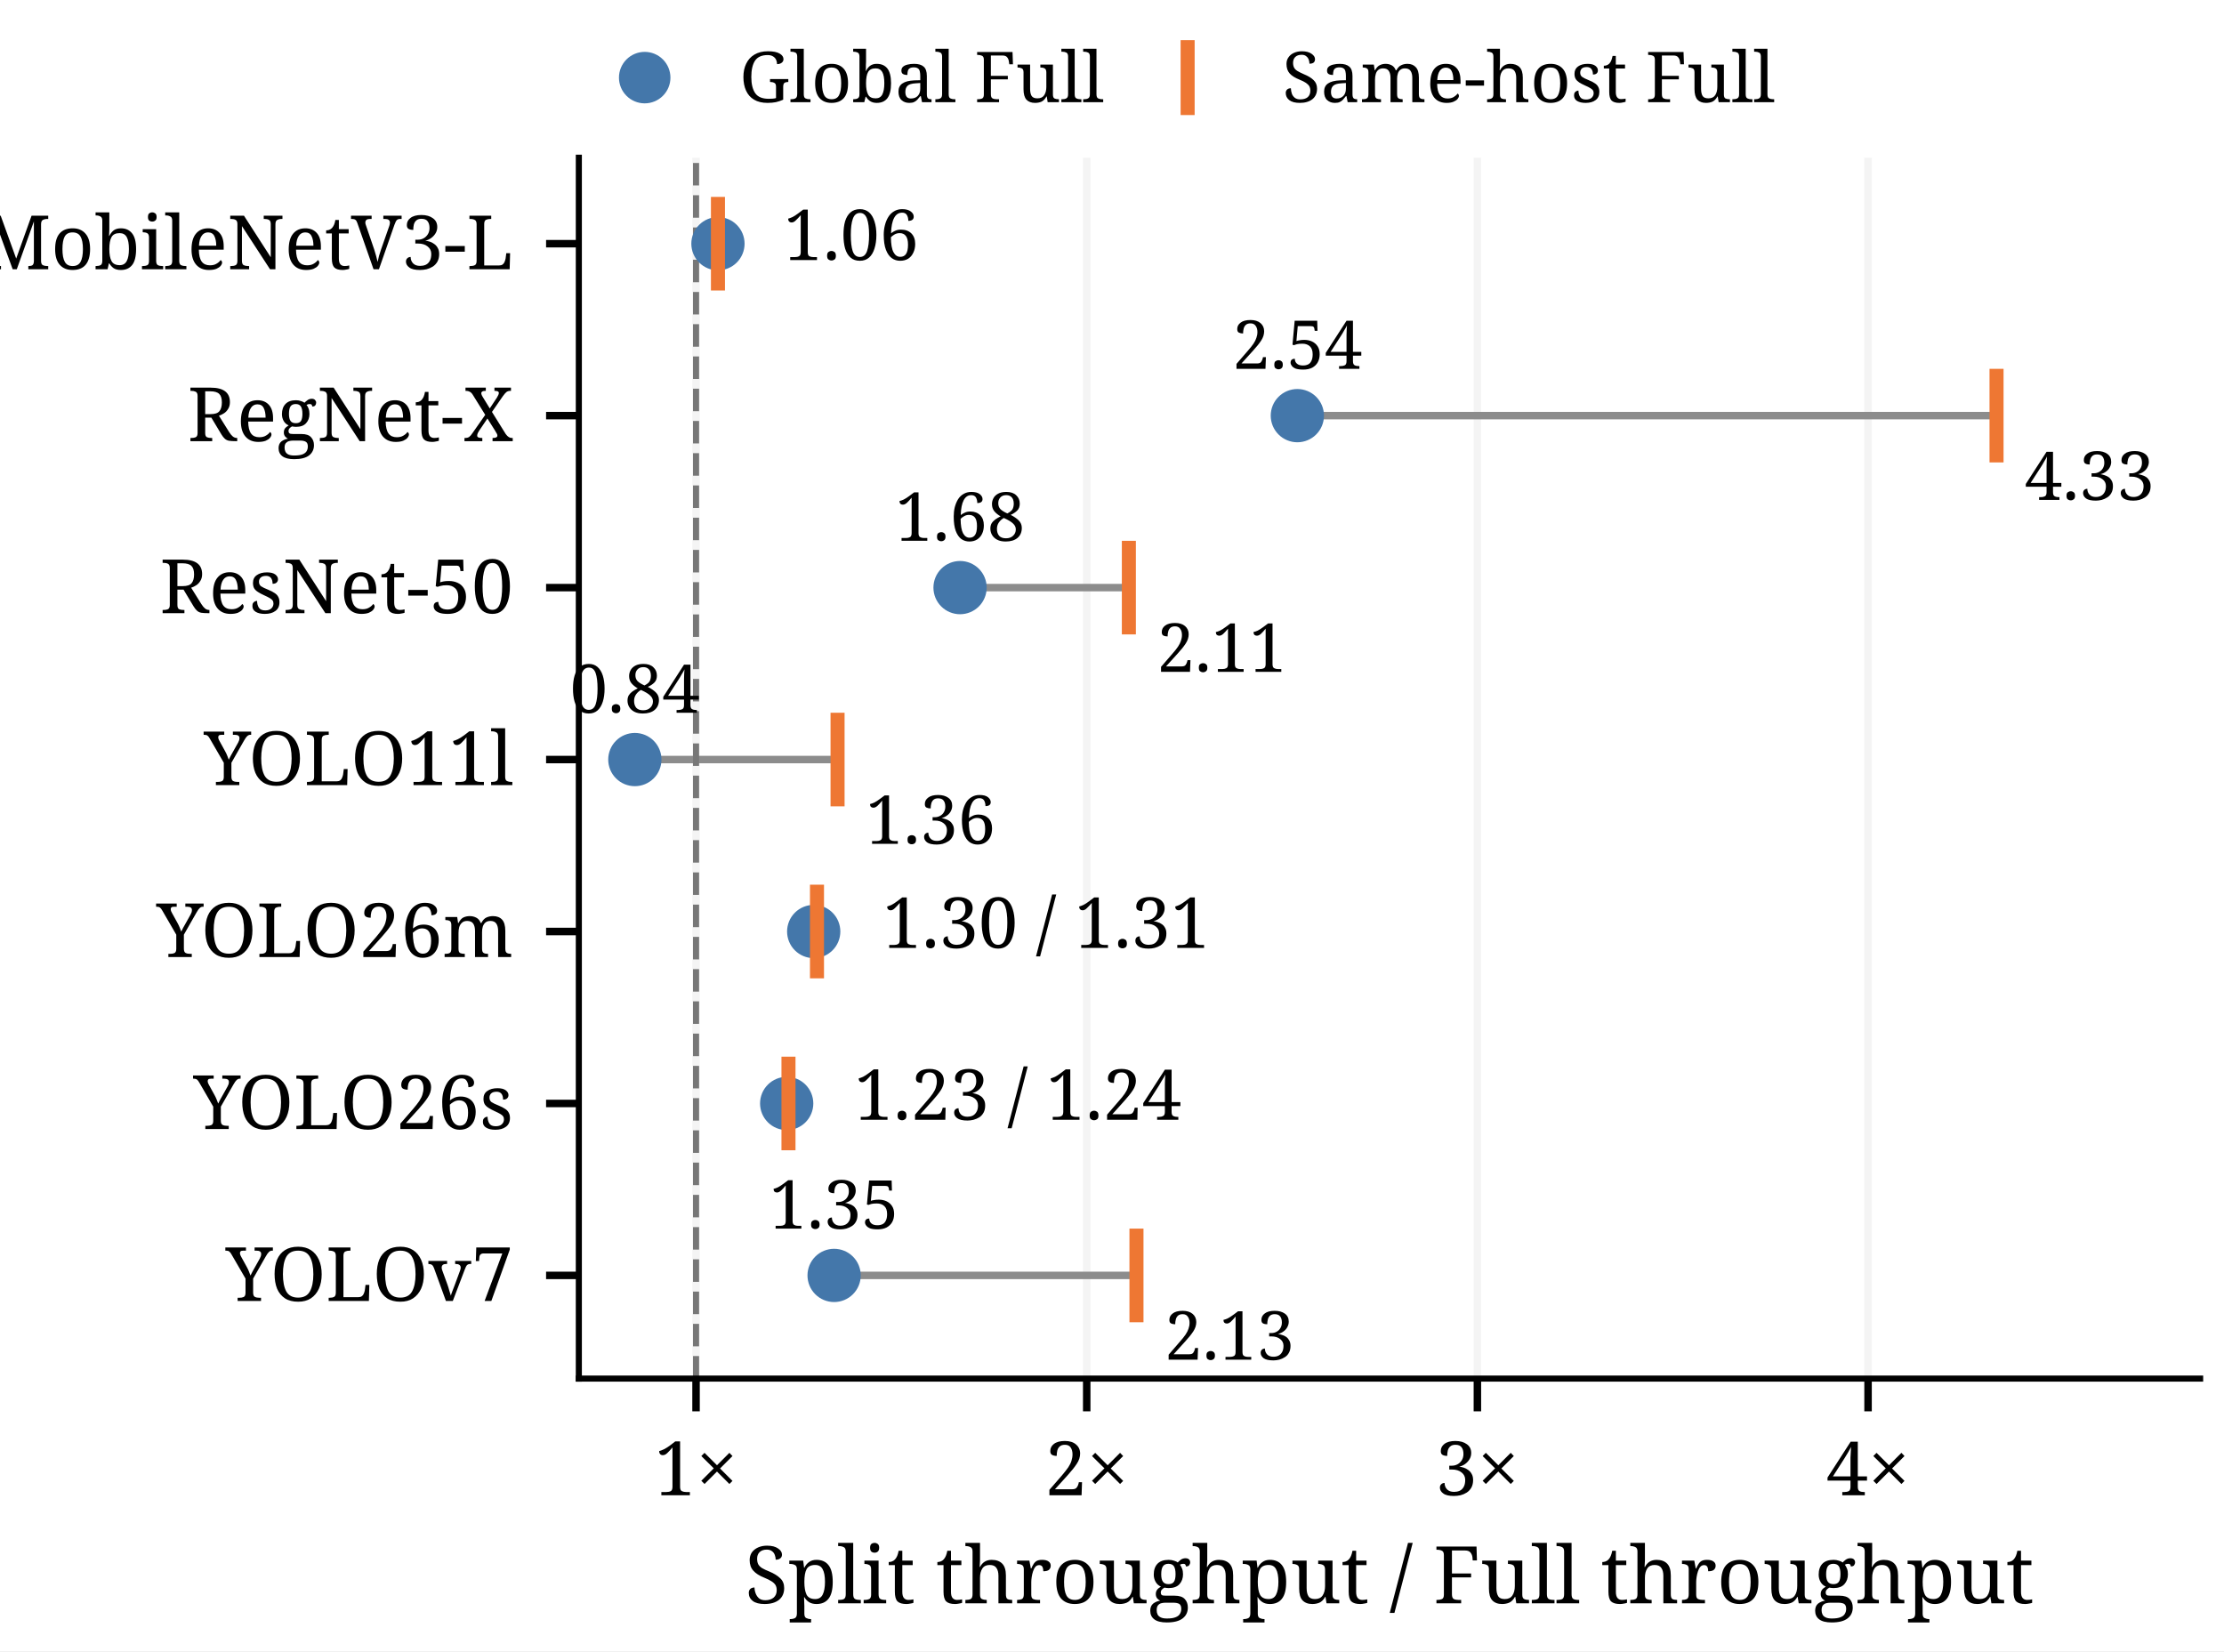
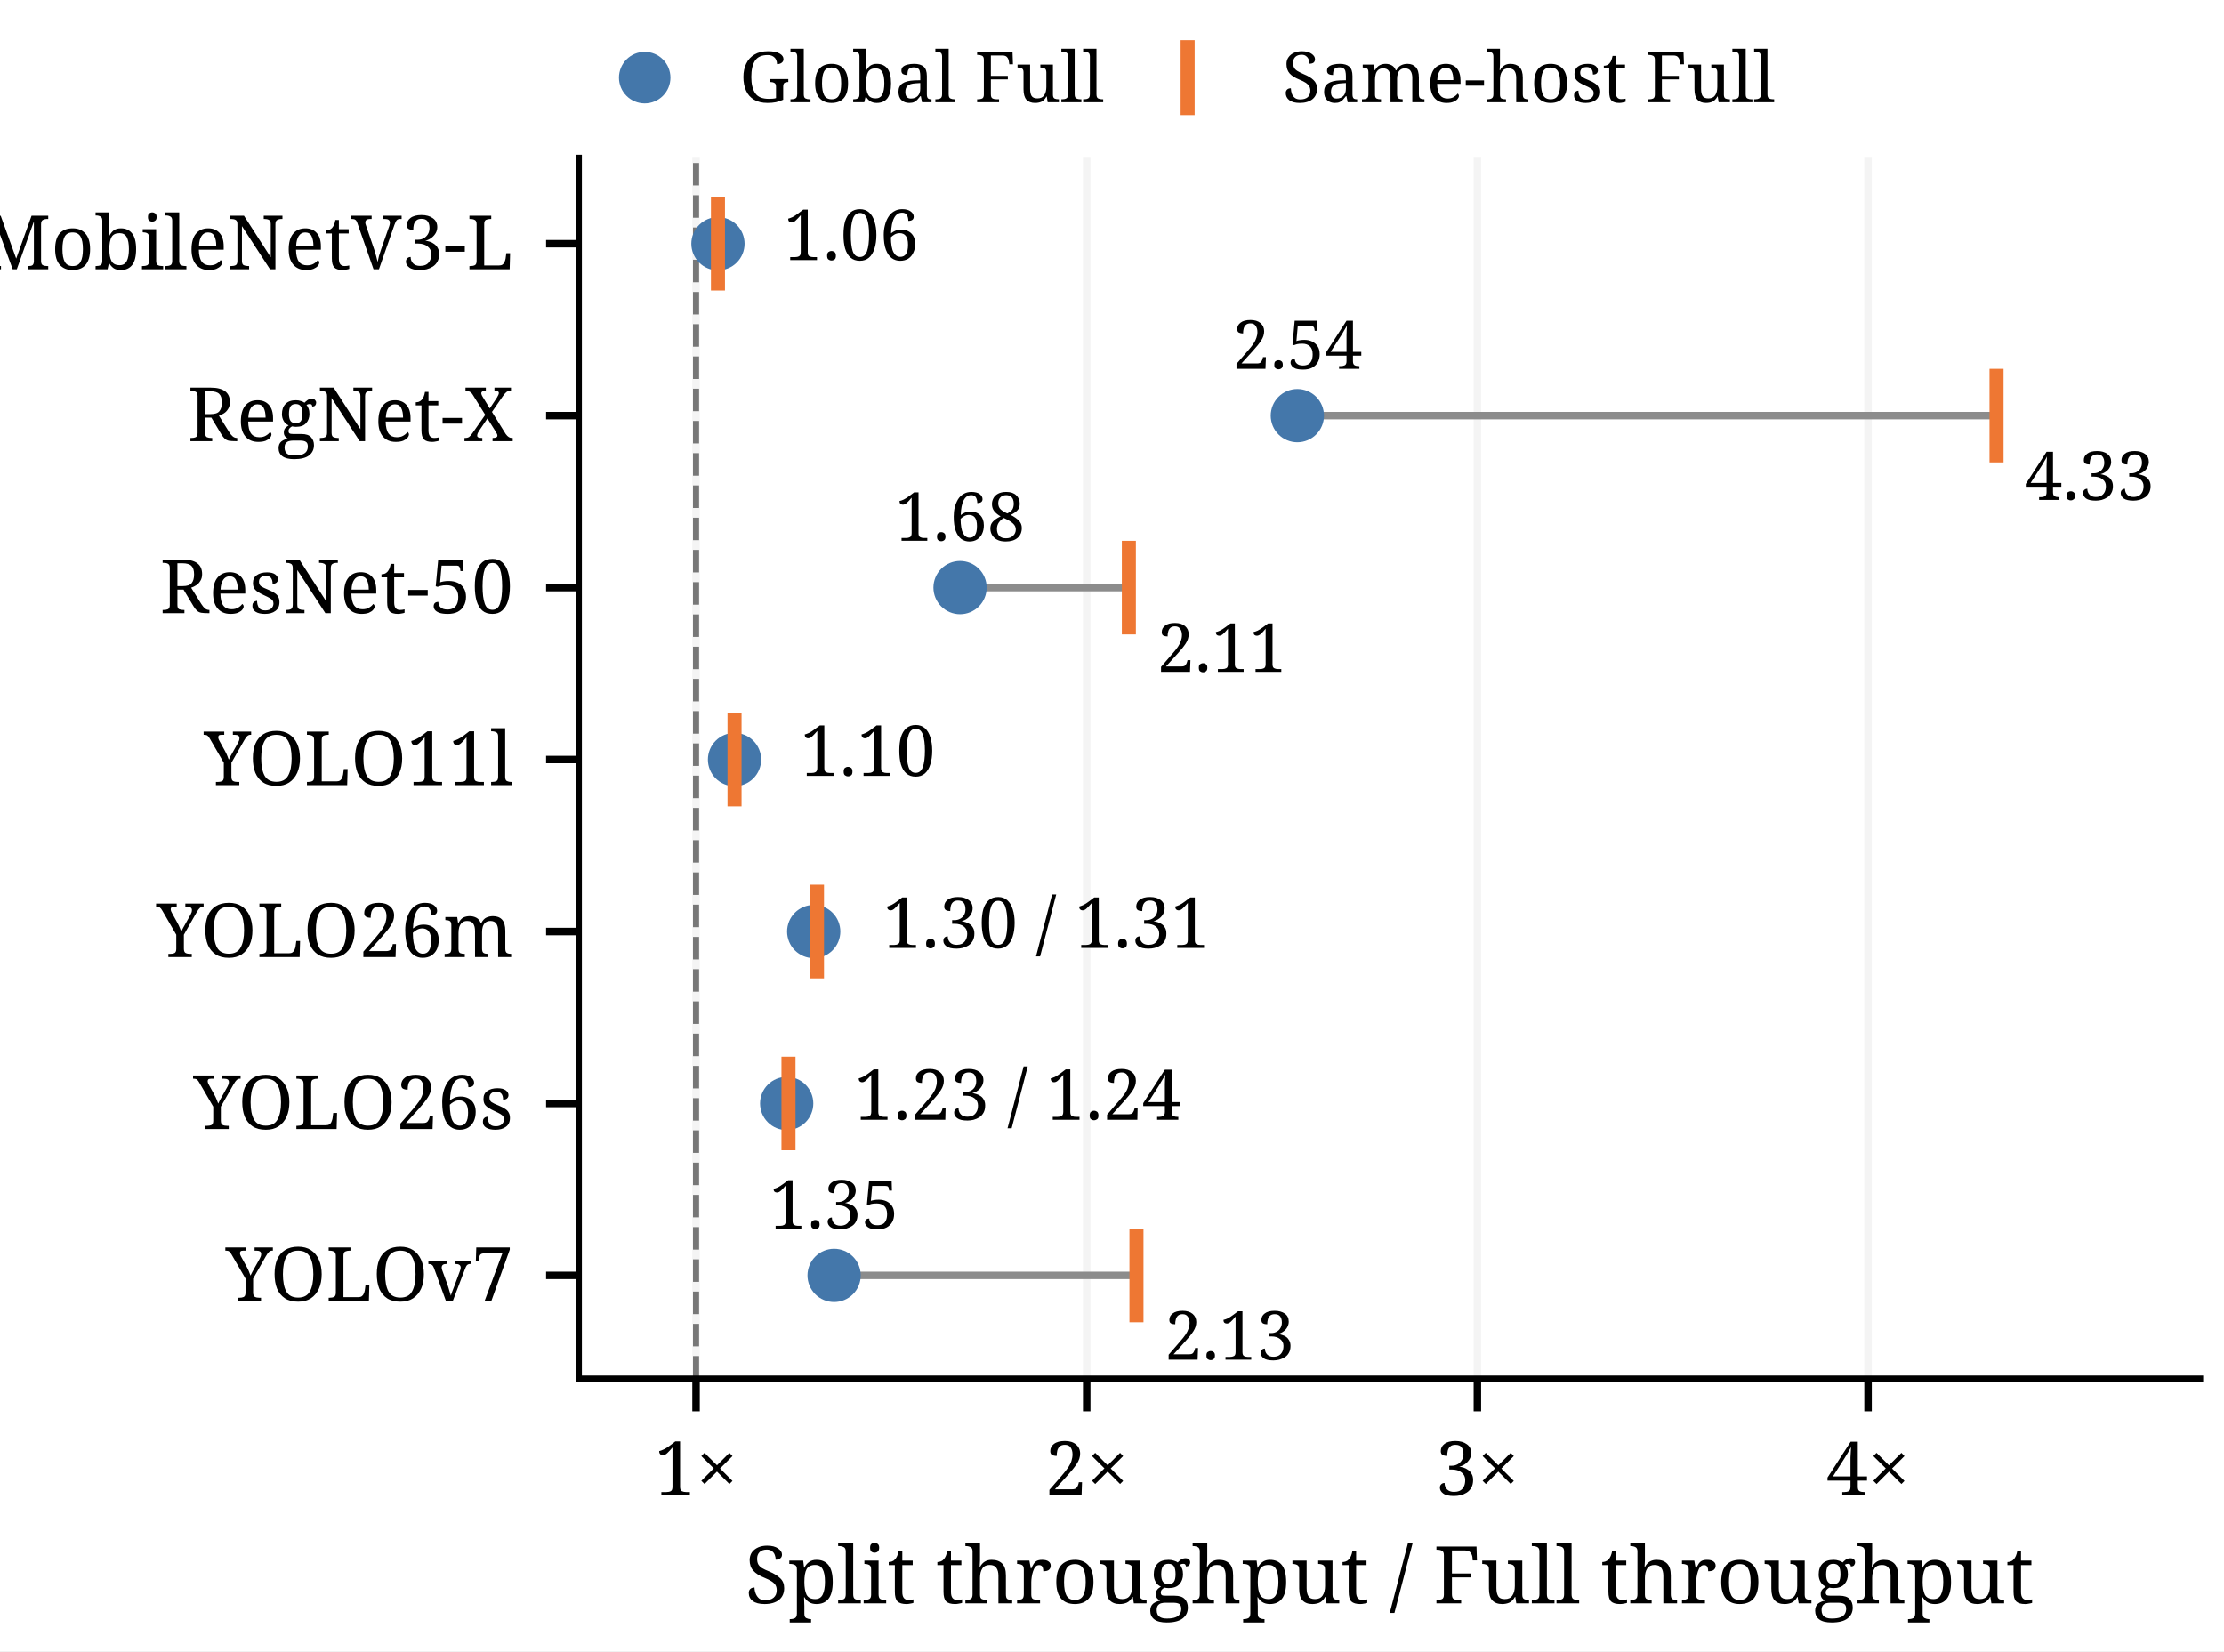
<svg xmlns="http://www.w3.org/2000/svg" xmlns:xlink="http://www.w3.org/1999/xlink" width="237.6pt" height="176.4pt" viewBox="0 0 237.6 176.4" version="1.1">
  <defs>
    <style type="text/css">*{stroke-linejoin: round; stroke-linecap: butt}</style>
  </defs>
  <g id="figure_1">
    <g id="patch_1">
      <path d="M 0 176.4  L 237.6 176.4  L 237.6 0  L 0 0  z " style="fill: #ffffff" />
    </g>
    <g id="axes_1">
      <g id="patch_2">
        <path d="M 61.84 147.28  L 235.05 147.28  L 235.05 16.85  L 61.84 16.85  z " style="fill: #ffffff" />
      </g>
      <g id="matplotlib.axis_1">
        <g id="xtick_1">
          <g id="line2d_1">
            <path d="M 74.361 147.28  L 74.361 16.85  " clip-path="url(#pca89e7f150)" style="fill: none; stroke: #b0b0b0; stroke-opacity: 0.13; stroke-width: 0.8; stroke-linecap: square" />
          </g>
          <g id="line2d_2">
            <defs>
              <path id="m5aab3f3cba" d="M 0 0  L 0 3.5  " style="stroke: #000000; stroke-width: 0.8" />
            </defs>
            <g>
              <use xlink:href="#m5aab3f3cba" x="74.361" y="147.28" style="stroke: #000000; stroke-width: 0.8" />
            </g>
          </g>
          <g id="text_1">
            <text style="font-size: 8px; font-family: 'STIXGeneral', serif; text-anchor: middle" x="74.361" y="159.744" transform="rotate(-0 74.3612 159.7438)">1×</text>
          </g>
        </g>
        <g id="xtick_2">
          <g id="line2d_3">
            <path d="M 116.099 147.28  L 116.099 16.85  " clip-path="url(#pca89e7f150)" style="fill: none; stroke: #b0b0b0; stroke-opacity: 0.13; stroke-width: 0.8; stroke-linecap: square" />
          </g>
          <g id="line2d_4">
            <g>
              <use xlink:href="#m5aab3f3cba" x="116.099" y="147.28" style="stroke: #000000; stroke-width: 0.8" />
            </g>
          </g>
          <g id="text_2">
            <text style="font-size: 8px; font-family: 'STIXGeneral', serif; text-anchor: middle" x="116.099" y="159.744" transform="rotate(-0 116.0986 159.7438)">2×</text>
          </g>
        </g>
        <g id="xtick_3">
          <g id="line2d_5">
            <path d="M 157.836 147.28  L 157.836 16.85  " clip-path="url(#pca89e7f150)" style="fill: none; stroke: #b0b0b0; stroke-opacity: 0.13; stroke-width: 0.8; stroke-linecap: square" />
          </g>
          <g id="line2d_6">
            <g>
              <use xlink:href="#m5aab3f3cba" x="157.836" y="147.28" style="stroke: #000000; stroke-width: 0.8" />
            </g>
          </g>
          <g id="text_3">
            <text style="font-size: 8px; font-family: 'STIXGeneral', serif; text-anchor: middle" x="157.836" y="159.744" transform="rotate(-0 157.8359 159.7438)">3×</text>
          </g>
        </g>
        <g id="xtick_4">
          <g id="line2d_7">
            <path d="M 199.573 147.28  L 199.573 16.85  " clip-path="url(#pca89e7f150)" style="fill: none; stroke: #b0b0b0; stroke-opacity: 0.13; stroke-width: 0.8; stroke-linecap: square" />
          </g>
          <g id="line2d_8">
            <g>
              <use xlink:href="#m5aab3f3cba" x="199.573" y="147.28" style="stroke: #000000; stroke-width: 0.8" />
            </g>
          </g>
          <g id="text_4">
            <text style="font-size: 8px; font-family: 'STIXGeneral', serif; text-anchor: middle" x="199.573" y="159.744" transform="rotate(-0 199.5733 159.7438)">4×</text>
          </g>
        </g>
        <g id="text_5">
          <text style="font-size: 8.5px; font-family: 'STIXGeneral', serif; text-anchor: middle" x="148.445" y="171.285" transform="rotate(-0 148.445 171.2852)">Split throughput / Full throughput</text>
        </g>
      </g>
      <g id="matplotlib.axis_2">
        <g id="ytick_1">
          <g id="line2d_9">
            <defs>
              <path id="m6e11c9a4c9" d="M 0 0  L -3.5 0  " style="stroke: #000000; stroke-width: 0.8" />
            </defs>
            <g>
              <use xlink:href="#m6e11c9a4c9" x="61.84" y="26.035" style="stroke: #000000; stroke-width: 0.8" />
            </g>
          </g>
          <g id="text_6">
            <text style="font-size: 8px; font-family: 'STIXGeneral', serif; text-anchor: end" x="54.84" y="28.767" transform="rotate(-0 54.84 28.76665)">MobileNetV3-L</text>
          </g>
        </g>
        <g id="ytick_2">
          <g id="line2d_10">
            <g>
              <use xlink:href="#m6e11c9a4c9" x="61.84" y="44.405" style="stroke: #000000; stroke-width: 0.8" />
            </g>
          </g>
          <g id="text_7">
            <text style="font-size: 8px; font-family: 'STIXGeneral', serif; text-anchor: end" x="54.84" y="47.133" transform="rotate(-0 54.84 47.13339)">RegNet-X</text>
          </g>
        </g>
        <g id="ytick_3">
          <g id="line2d_11">
            <g>
              <use xlink:href="#m6e11c9a4c9" x="61.84" y="62.776" style="stroke: #000000; stroke-width: 0.8" />
            </g>
          </g>
          <g id="text_8">
            <text style="font-size: 8px; font-family: 'STIXGeneral', serif; text-anchor: end" x="54.84" y="65.508" transform="rotate(-0 54.84 65.50763)">ResNet-50</text>
          </g>
        </g>
        <g id="ytick_4">
          <g id="line2d_12">
            <g>
              <use xlink:href="#m6e11c9a4c9" x="61.84" y="81.146" style="stroke: #000000; stroke-width: 0.8" />
            </g>
          </g>
          <g id="text_9">
            <text style="font-size: 8px; font-family: 'STIXGeneral', serif; text-anchor: end" x="54.84" y="83.878" transform="rotate(-0 54.84 83.87812)">YOLO11l</text>
          </g>
        </g>
        <g id="ytick_5">
          <g id="line2d_13">
            <g>
              <use xlink:href="#m6e11c9a4c9" x="61.84" y="99.517" style="stroke: #000000; stroke-width: 0.8" />
            </g>
          </g>
          <g id="text_10">
            <text style="font-size: 8px; font-family: 'STIXGeneral', serif; text-anchor: end" x="54.84" y="102.249" transform="rotate(-0 54.84 102.2486)">YOLO26m</text>
          </g>
        </g>
        <g id="ytick_6">
          <g id="line2d_14">
            <g>
              <use xlink:href="#m6e11c9a4c9" x="61.84" y="117.887" style="stroke: #000000; stroke-width: 0.8" />
            </g>
          </g>
          <g id="text_11">
            <text style="font-size: 8px; font-family: 'STIXGeneral', serif; text-anchor: end" x="54.84" y="120.619" transform="rotate(-0 54.84 120.6191)">YOLO26s</text>
          </g>
        </g>
        <g id="ytick_7">
          <g id="line2d_15">
            <g>
              <use xlink:href="#m6e11c9a4c9" x="61.84" y="136.258" style="stroke: #000000; stroke-width: 0.8" />
            </g>
          </g>
          <g id="text_12">
            <text style="font-size: 8px; font-family: 'STIXGeneral', serif; text-anchor: end" x="54.84" y="138.99" transform="rotate(-0 54.84 138.9896)">YOLOv7</text>
          </g>
        </g>
      </g>
      <g id="line2d_16">
        <path d="M 76.702 26.035  L 76.702 26.035  " clip-path="url(#pca89e7f150)" style="fill: none; stroke: #8c8c8c; stroke-width: 0.8; stroke-linecap: square" />
      </g>
      <g id="line2d_17">
        <path d="M 138.602 44.405  L 213.299 44.405  " clip-path="url(#pca89e7f150)" style="fill: none; stroke: #8c8c8c; stroke-width: 0.8; stroke-linecap: square" />
      </g>
      <g id="line2d_18">
        <path d="M 102.567 62.776  L 120.601 62.776  " clip-path="url(#pca89e7f150)" style="fill: none; stroke: #8c8c8c; stroke-width: 0.8; stroke-linecap: square" />
      </g>
      <g id="line2d_19">
-         <path d="M 67.824 81.146  L 89.48 81.146  " clip-path="url(#pca89e7f150)" style="fill: none; stroke: #8c8c8c; stroke-width: 0.8; stroke-linecap: square" />
+         <path d="M 78.473 81.146  L 78.473 81.146  " clip-path="url(#pca89e7f150)" style="fill: none; stroke: #8c8c8c; stroke-width: 0.8; stroke-linecap: square" />
      </g>
      <g id="line2d_20">
        <path d="M 86.932 99.517  L 87.282 99.517  " clip-path="url(#pca89e7f150)" style="fill: none; stroke: #8c8c8c; stroke-width: 0.8; stroke-linecap: square" />
      </g>
      <g id="line2d_21">
        <path d="M 84.045 117.887  L 84.237 117.887  " clip-path="url(#pca89e7f150)" style="fill: none; stroke: #8c8c8c; stroke-width: 0.8; stroke-linecap: square" />
      </g>
      <g id="line2d_22">
        <path d="M 89.112 136.258  L 121.414 136.258  " clip-path="url(#pca89e7f150)" style="fill: none; stroke: #8c8c8c; stroke-width: 0.8; stroke-linecap: square" />
      </g>
      <g id="line2d_23">
        <path d="M 74.361 147.28  L 74.361 16.85  " clip-path="url(#pca89e7f150)" style="fill: none; stroke-dasharray: 2.405,1.04; stroke-dashoffset: 0; stroke: #777777; stroke-width: 0.65" />
      </g>
      <g id="patch_3">
        <path d="M 61.84 147.28  L 61.84 16.85  " style="fill: none; stroke: #000000; stroke-width: 0.65; stroke-linejoin: miter; stroke-linecap: square" />
      </g>
      <g id="patch_4">
        <path d="M 61.84 147.28  L 235.05 147.28  " style="fill: none; stroke: #000000; stroke-width: 0.65; stroke-linejoin: miter; stroke-linecap: square" />
      </g>
      <g id="PathCollection_1">
        <defs>
          <path id="m054b8e8c42" d="M 0 2.345  C 0.622 2.345 1.219 2.098 1.658 1.658  C 2.098 1.219 2.345 0.622 2.345 0  C 2.345 -0.622 2.098 -1.219 1.658 -1.658  C 1.219 -2.098 0.622 -2.345 0 -2.345  C -0.622 -2.345 -1.219 -2.098 -1.658 -1.658  C -2.098 -1.219 -2.345 -0.622 -2.345 0  C -2.345 0.622 -2.098 1.219 -1.658 1.658  C -1.219 2.098 -0.622 2.345 0 2.345  z " style="stroke: #4477aa" />
        </defs>
        <g clip-path="url(#pca89e7f150)">
          <use xlink:href="#m054b8e8c42" x="76.702" y="26.035" style="fill: #4477aa; stroke: #4477aa" />
        </g>
      </g>
      <g id="text_13">
        <text style="font-size: 7.5px; font-family: 'STIXGeneral', serif; text-anchor: start" x="83.702" y="27.782" transform="rotate(-0 83.70182 27.78204)">1.06</text>
      </g>
      <g id="PathCollection_2">
        <g clip-path="url(#pca89e7f150)">
          <use xlink:href="#m054b8e8c42" x="138.602" y="44.405" style="fill: #4477aa; stroke: #4477aa" />
        </g>
      </g>
      <g id="text_14">
        <text style="font-size: 7.2px; font-family: 'STIXGeneral', serif; text-anchor: middle" x="138.602" y="39.405" transform="rotate(-0 138.6017 39.40526)">2.54</text>
      </g>
      <g id="text_15">
        <text style="font-size: 7.2px; font-family: 'STIXGeneral', serif; text-anchor: start" x="216.299" y="53.405" transform="rotate(-0 216.2989 53.40526)">4.33</text>
      </g>
      <g id="PathCollection_3">
        <g clip-path="url(#pca89e7f150)">
          <use xlink:href="#m054b8e8c42" x="102.567" y="62.776" style="fill: #4477aa; stroke: #4477aa" />
        </g>
      </g>
      <g id="text_16">
        <text style="font-size: 7.2px; font-family: 'STIXGeneral', serif; text-anchor: middle" x="102.567" y="57.776" transform="rotate(-0 102.5667 57.77575)">1.68</text>
      </g>
      <g id="text_17">
        <text style="font-size: 7.2px; font-family: 'STIXGeneral', serif; text-anchor: start" x="123.601" y="71.776" transform="rotate(-0 123.6014 71.77575)">2.11</text>
      </g>
      <g id="PathCollection_4">
        <g clip-path="url(#pca89e7f150)">
-           <use xlink:href="#m054b8e8c42" x="67.824" y="81.146" style="fill: #4477aa; stroke: #4477aa" />
+           <use xlink:href="#m054b8e8c42" x="78.473" y="81.146" style="fill: #4477aa; stroke: #4477aa" />
        </g>
      </g>
      <g id="text_18">
-         <text style="font-size: 7.2px; font-family: 'STIXGeneral', serif; text-anchor: middle" x="67.824" y="76.146" transform="rotate(-0 67.8244 76.14624)">0.84</text>
+         <text style="font-size: 7.5px; font-family: 'STIXGeneral', serif; text-anchor: start" x="85.473" y="82.894" transform="rotate(-0 85.47311 82.89351)">1.10</text>
+       </g>
+       <g id="PathCollection_5">
+         <g clip-path="url(#pca89e7f150)">
+           <use xlink:href="#m054b8e8c42" x="86.932" y="99.517" style="fill: #4477aa; stroke: #4477aa" />
+         </g>
      </g>
      <g id="text_19">
-         <text style="font-size: 7.2px; font-family: 'STIXGeneral', serif; text-anchor: start" x="92.48" y="90.146" transform="rotate(-0 92.48024 90.14624)">1.36</text>
-       </g>
-       <g id="PathCollection_5">
-         <g clip-path="url(#pca89e7f150)">
-           <use xlink:href="#m054b8e8c42" x="86.932" y="99.517" style="fill: #4477aa; stroke: #4477aa" />
+         <text style="font-size: 7.5px; font-family: 'STIXGeneral', serif; text-anchor: start" x="94.282" y="101.264" transform="rotate(-0 94.28191 101.264)">1.30 / 1.31</text>
+       </g>
+       <g id="PathCollection_6">
+         <g clip-path="url(#pca89e7f150)">
+           <use xlink:href="#m054b8e8c42" x="84.045" y="117.887" style="fill: #4477aa; stroke: #4477aa" />
        </g>
      </g>
      <g id="text_20">
-         <text style="font-size: 7.5px; font-family: 'STIXGeneral', serif; text-anchor: start" x="94.282" y="101.264" transform="rotate(-0 94.28191 101.264)">1.30 / 1.31</text>
-       </g>
-       <g id="PathCollection_6">
-         <g clip-path="url(#pca89e7f150)">
-           <use xlink:href="#m054b8e8c42" x="84.045" y="117.887" style="fill: #4477aa; stroke: #4477aa" />
+         <text style="font-size: 7.5px; font-family: 'STIXGeneral', serif; text-anchor: start" x="91.237" y="119.634" transform="rotate(-0 91.23738 119.6345)">1.23 / 1.24</text>
+       </g>
+       <g id="PathCollection_7">
+         <g clip-path="url(#pca89e7f150)">
+           <use xlink:href="#m054b8e8c42" x="89.112" y="136.258" style="fill: #4477aa; stroke: #4477aa" />
        </g>
      </g>
      <g id="text_21">
-         <text style="font-size: 7.5px; font-family: 'STIXGeneral', serif; text-anchor: start" x="91.237" y="119.634" transform="rotate(-0 91.23738 119.6345)">1.23 / 1.24</text>
-       </g>
-       <g id="PathCollection_7">
-         <g clip-path="url(#pca89e7f150)">
-           <use xlink:href="#m054b8e8c42" x="89.112" y="136.258" style="fill: #4477aa; stroke: #4477aa" />
-         </g>
+         <text style="font-size: 7.2px; font-family: 'STIXGeneral', serif; text-anchor: middle" x="89.112" y="131.258" transform="rotate(-0 89.1116 131.2577)">1.35</text>
      </g>
      <g id="text_22">
-         <text style="font-size: 7.2px; font-family: 'STIXGeneral', serif; text-anchor: middle" x="89.112" y="131.258" transform="rotate(-0 89.1116 131.2577)">1.35</text>
-       </g>
-       <g id="text_23">
        <text style="font-size: 7.2px; font-family: 'STIXGeneral', serif; text-anchor: start" x="124.414" y="145.258" transform="rotate(-0 124.4142 145.2577)">2.13</text>
      </g>
      <g id="line2d_24">
        <defs>
          <path id="mdfd712fede" d="M 0 5  L 0 -5  " style="stroke: #ee7733; stroke-width: 1.5" />
        </defs>
        <g clip-path="url(#pca89e7f150)">
          <use xlink:href="#mdfd712fede" x="76.702" y="26.035" style="fill: #ee7733; stroke: #ee7733; stroke-width: 1.5" />
        </g>
      </g>
      <g id="line2d_25">
        <g clip-path="url(#pca89e7f150)">
          <use xlink:href="#mdfd712fede" x="213.299" y="44.405" style="fill: #ee7733; stroke: #ee7733; stroke-width: 1.5" />
        </g>
      </g>
      <g id="line2d_26">
        <g clip-path="url(#pca89e7f150)">
          <use xlink:href="#mdfd712fede" x="120.601" y="62.776" style="fill: #ee7733; stroke: #ee7733; stroke-width: 1.5" />
        </g>
      </g>
      <g id="line2d_27">
        <g clip-path="url(#pca89e7f150)">
-           <use xlink:href="#mdfd712fede" x="89.48" y="81.146" style="fill: #ee7733; stroke: #ee7733; stroke-width: 1.5" />
+           <use xlink:href="#mdfd712fede" x="78.473" y="81.146" style="fill: #ee7733; stroke: #ee7733; stroke-width: 1.5" />
        </g>
      </g>
      <g id="line2d_28">
        <g clip-path="url(#pca89e7f150)">
          <use xlink:href="#mdfd712fede" x="87.282" y="99.517" style="fill: #ee7733; stroke: #ee7733; stroke-width: 1.5" />
        </g>
      </g>
      <g id="line2d_29">
        <g clip-path="url(#pca89e7f150)">
          <use xlink:href="#mdfd712fede" x="84.237" y="117.887" style="fill: #ee7733; stroke: #ee7733; stroke-width: 1.5" />
        </g>
      </g>
      <g id="line2d_30">
        <g clip-path="url(#pca89e7f150)">
          <use xlink:href="#mdfd712fede" x="121.414" y="136.258" style="fill: #ee7733; stroke: #ee7733; stroke-width: 1.5" />
        </g>
      </g>
      <g id="legend_1">
        <g id="line2d_31">
          <defs>
            <path id="me0a8e423ad" d="M 0 2.25  C 0.597 2.25 1.169 2.013 1.591 1.591  C 2.013 1.169 2.25 0.597 2.25 0  C 2.25 -0.597 2.013 -1.169 1.591 -1.591  C 1.169 -2.013 0.597 -2.25 0 -2.25  C -0.597 -2.25 -1.169 -2.013 -1.591 -1.591  C -2.013 -1.169 -2.25 -0.597 -2.25 0  C -2.25 0.597 -2.013 1.169 -1.591 1.591  C -1.169 2.013 -0.597 2.25 0 2.25  z " style="stroke: #4477aa" />
          </defs>
          <g>
            <use xlink:href="#me0a8e423ad" x="68.876" y="8.292" style="fill: #4477aa; stroke: #4477aa" />
          </g>
        </g>
-         <g id="text_24">
+         <g id="text_23">
          <text style="font-size: 7.5px; font-family: 'STIXGeneral', serif; text-anchor: start" x="79.001" y="10.917" transform="rotate(-0 79.0008 10.91749)">Global Full</text>
        </g>
        <g id="line2d_32">
          <defs>
            <path id="mfa597b7b99" d="M 0 4  L 0 -4  " style="stroke: #ee7733; stroke-width: 1.5" />
          </defs>
          <g>
            <use xlink:href="#mfa597b7b99" x="126.88" y="8.292" style="fill: #ee7733; stroke: #ee7733; stroke-width: 1.5" />
          </g>
        </g>
-         <g id="text_25">
+         <g id="text_24">
          <text style="font-size: 7.5px; font-family: 'STIXGeneral', serif; text-anchor: start" x="137.005" y="10.917" transform="rotate(-0 137.0051 10.91749)">Same-host Full</text>
        </g>
      </g>
    </g>
  </g>
  <defs>
    <clipPath id="pca89e7f150">
      <rect x="61.84" y="16.85" width="173.21" height="130.43" />
    </clipPath>
  </defs>
</svg>
